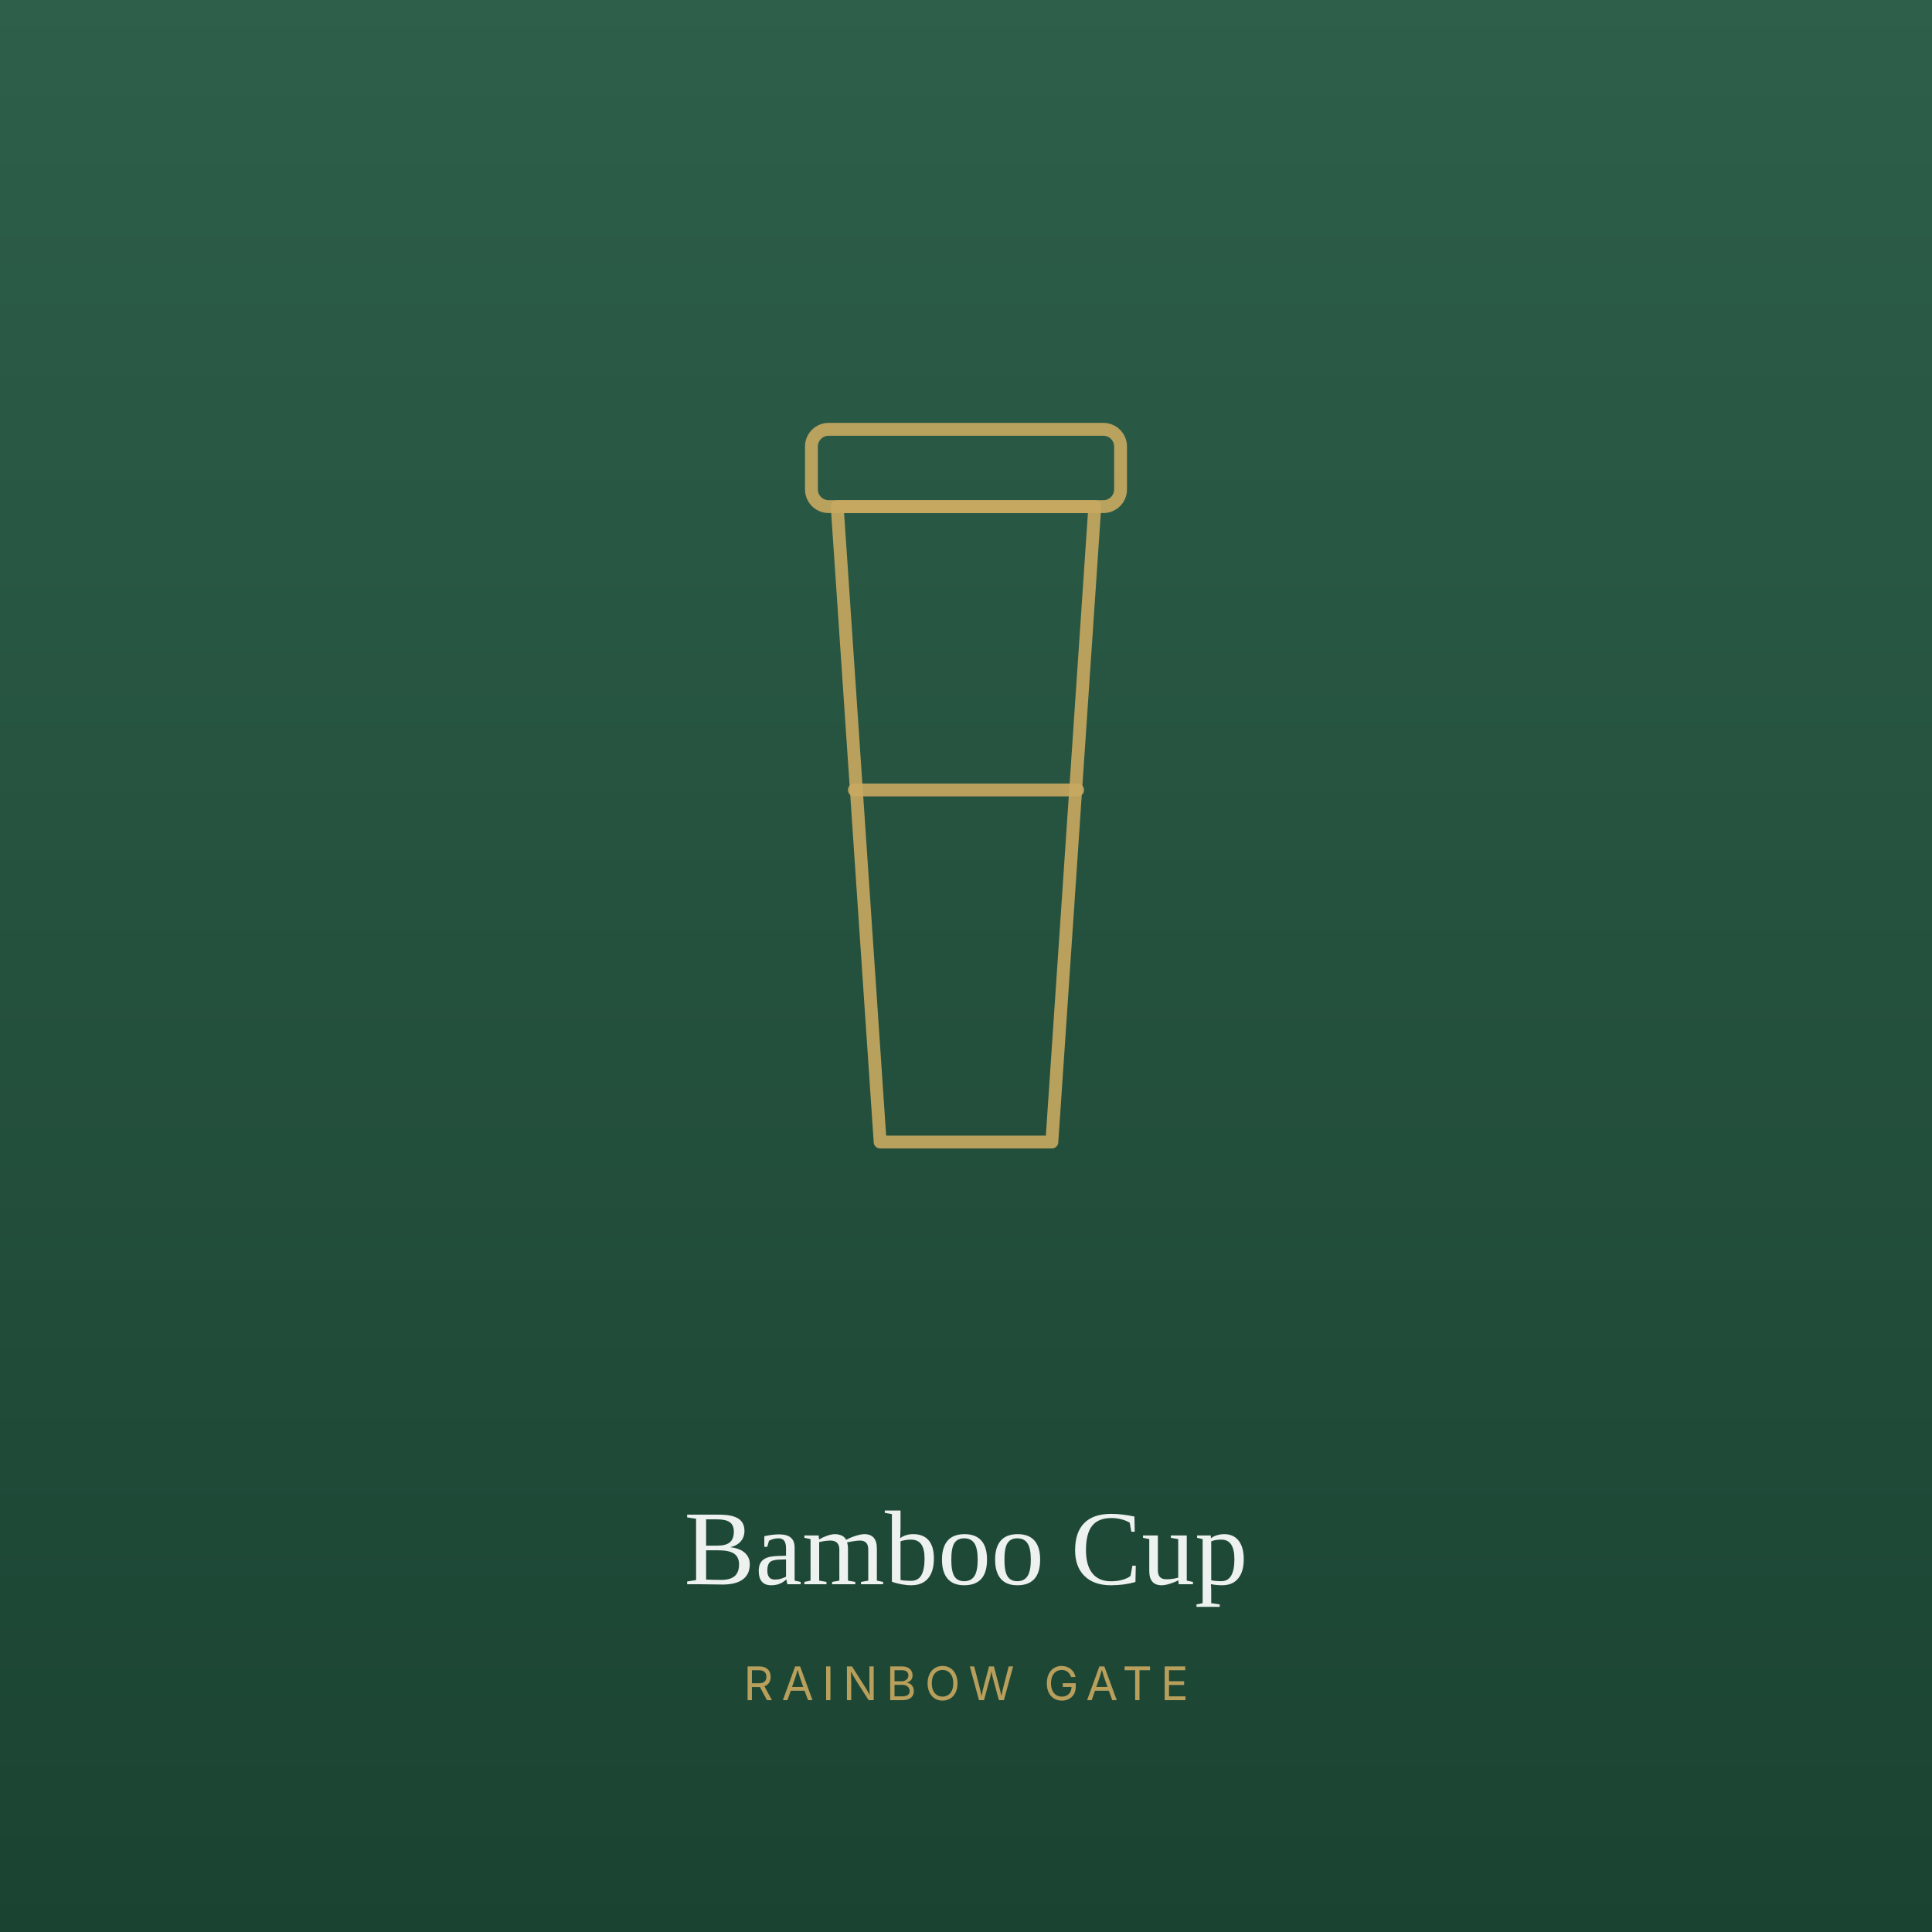
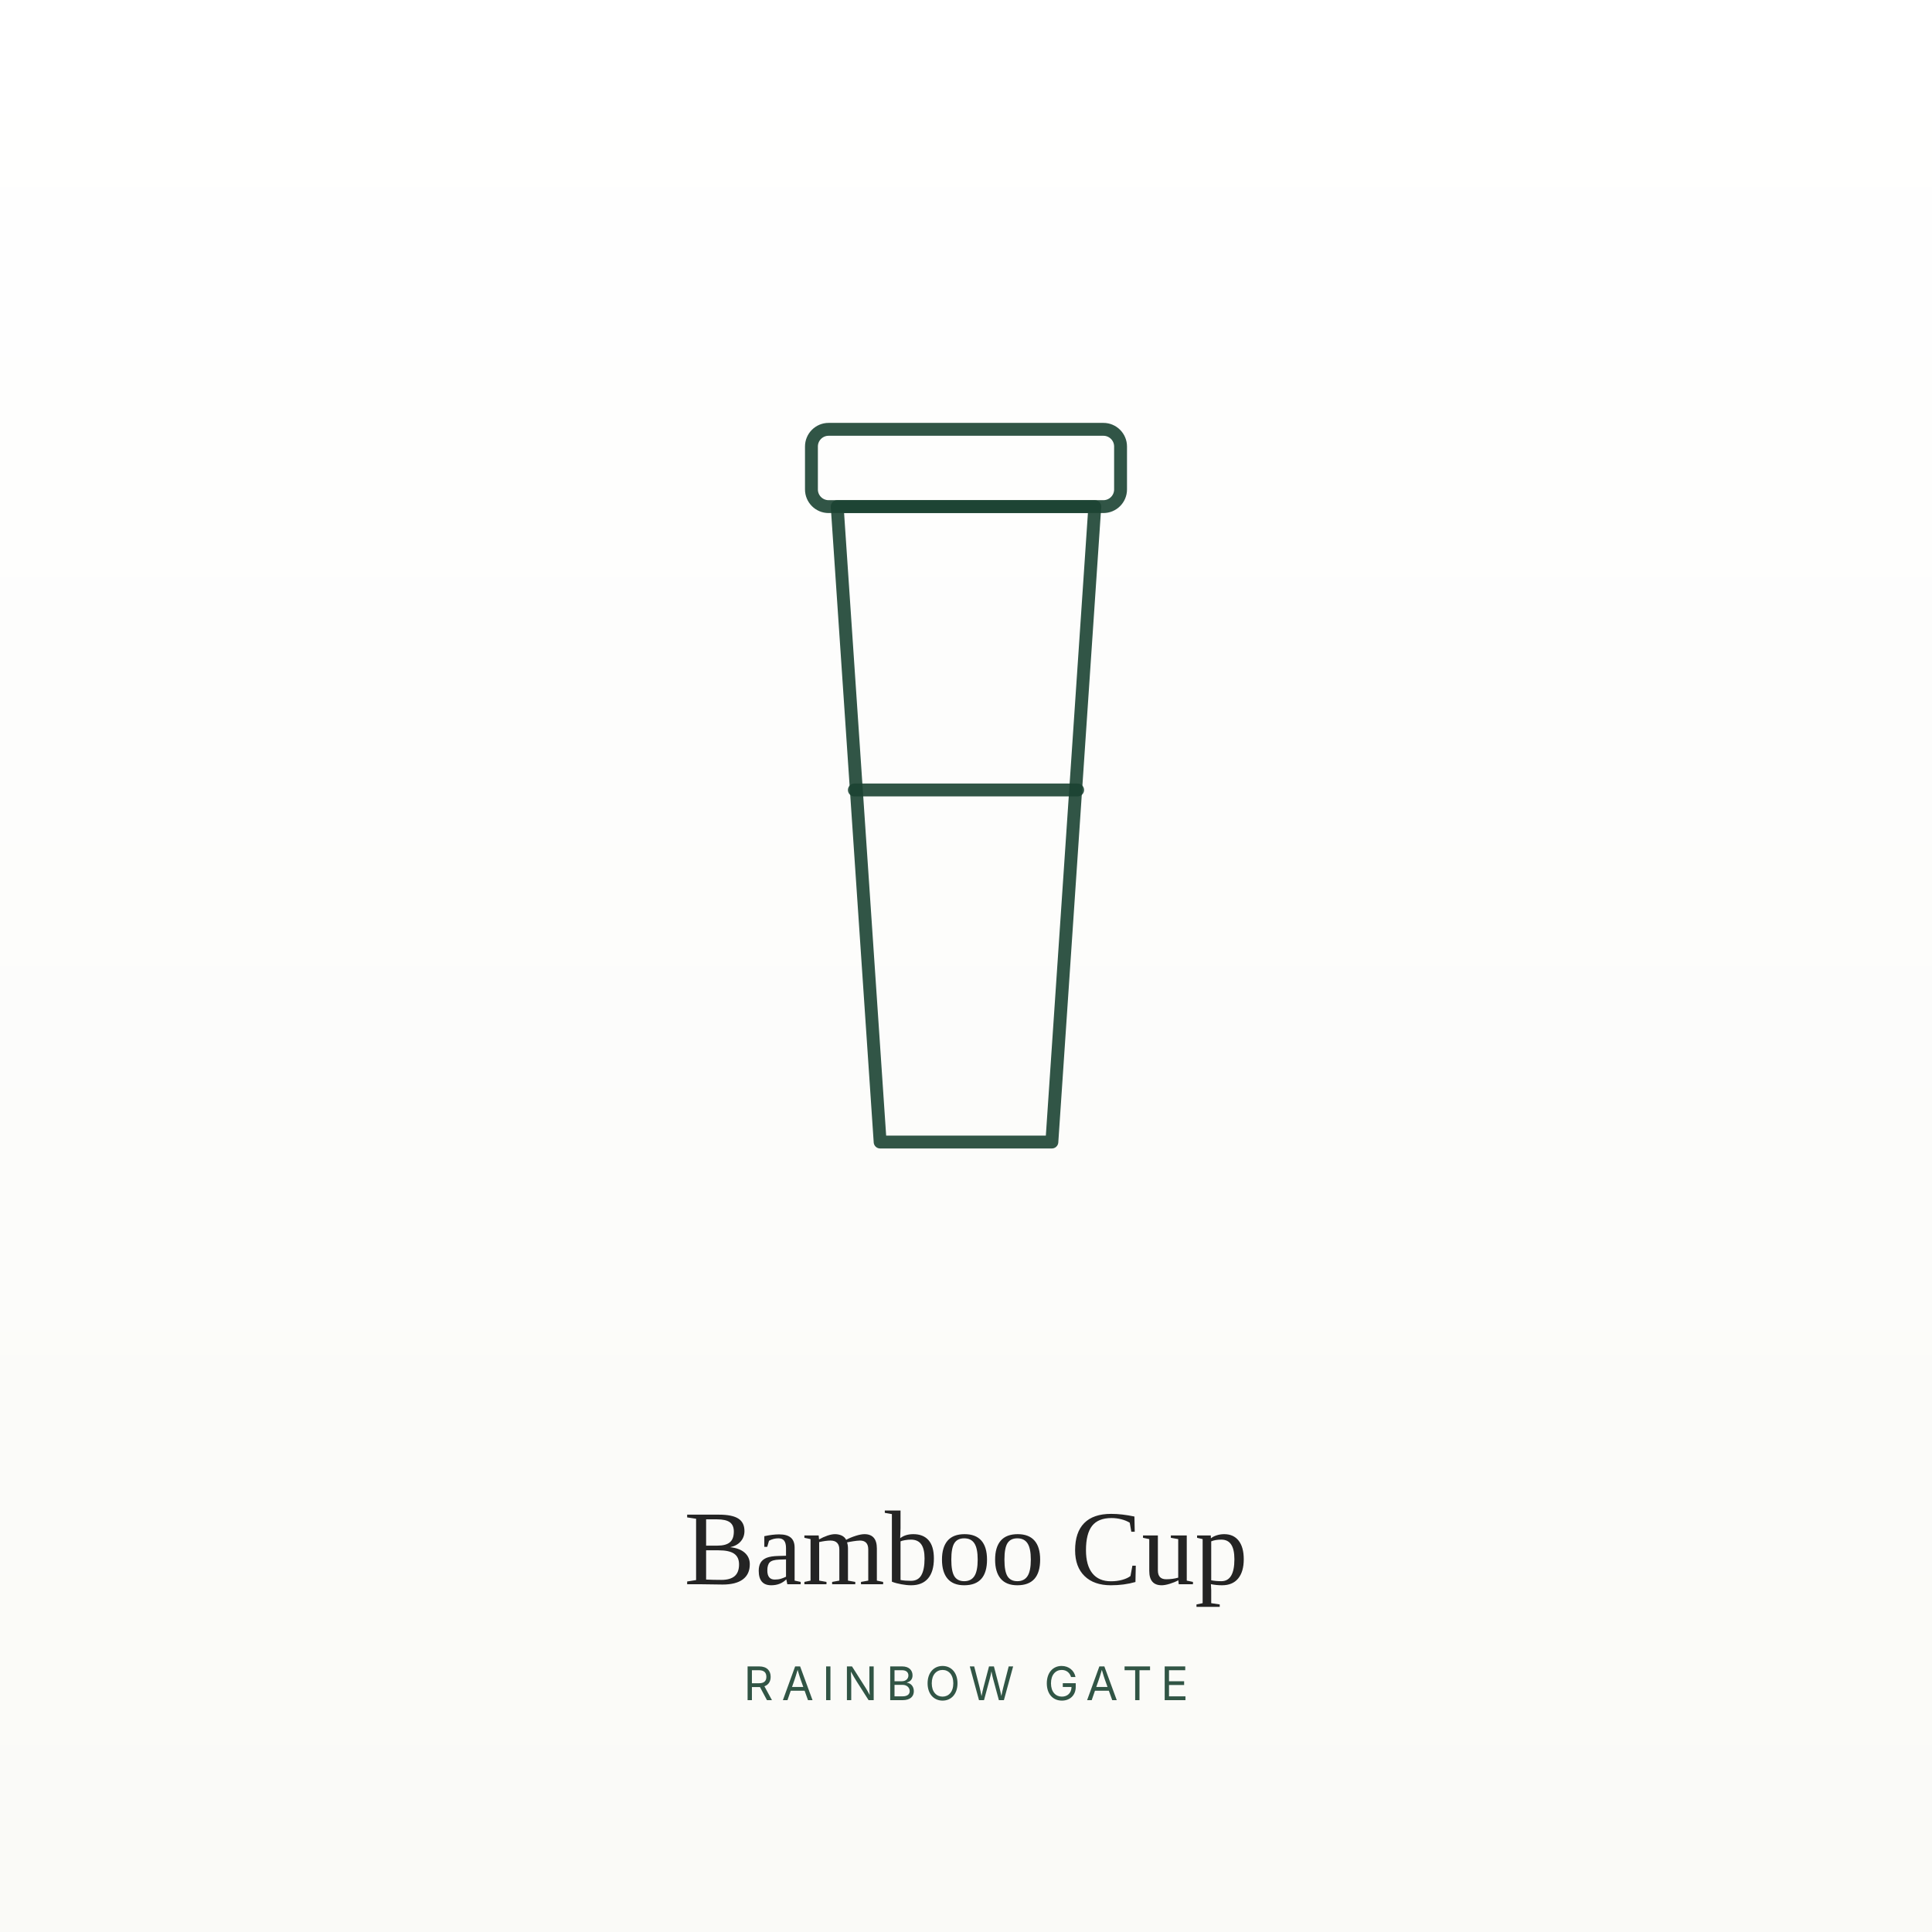
<svg xmlns="http://www.w3.org/2000/svg" viewBox="0 0 1000 1000" width="1000" height="1000" role="img">
  <defs>
    <linearGradient id="bg" x1="0" y1="0" x2="0" y2="1">
-       <stop offset="0" stop-color="#2D5F4A" />
-       <stop offset="1" stop-color="#1B4332" />
+       <stop offset="0" stop-color="#FFFFFF" />
+       <stop offset="1" stop-color="#FAFAF7" />
    </linearGradient>
  </defs>
  <rect width="1000" height="1000" fill="url(#bg)" />
-   <g transform="translate(500 400) scale(4.444444)" fill="none" stroke="#C9A961" stroke-opacity="0.9" stroke-width="1.5" stroke-linecap="round" stroke-linejoin="round">
+   <g transform="translate(500 400) scale(4.444444)" fill="none" stroke="#1B4332" stroke-opacity="0.9" stroke-width="1.5" stroke-linecap="round" stroke-linejoin="round">
    <rect x="-18" y="-40" width="36" height="9" rx="2" />
    <path d="M-15 -31 L15 -31 L10 43 L-10 43 Z" />
    <line x1="-13" y1="2" x2="13" y2="2" />
  </g>
-   <text x="500" y="820" text-anchor="middle" font-family="Georgia, 'Times New Roman', serif" font-size="55" fill="#FFFFFF" fill-opacity="0.92">Bamboo Cup</text>
-   <text x="500" y="880" text-anchor="middle" font-family="Inter, Helvetica, Arial, sans-serif" font-size="24" letter-spacing="4.32" fill="#C9A961" fill-opacity="0.9">RAINBOW GATE</text>
+   <text x="500" y="820" text-anchor="middle" font-family="Georgia, 'Times New Roman', serif" font-size="55" fill="#1A1A1A" fill-opacity="0.95">Bamboo Cup</text>
+   <text x="500" y="880" text-anchor="middle" font-family="Inter, Helvetica, Arial, sans-serif" font-size="24" letter-spacing="4.32" fill="#1B4332" fill-opacity="0.9">RAINBOW GATE</text>
</svg>
